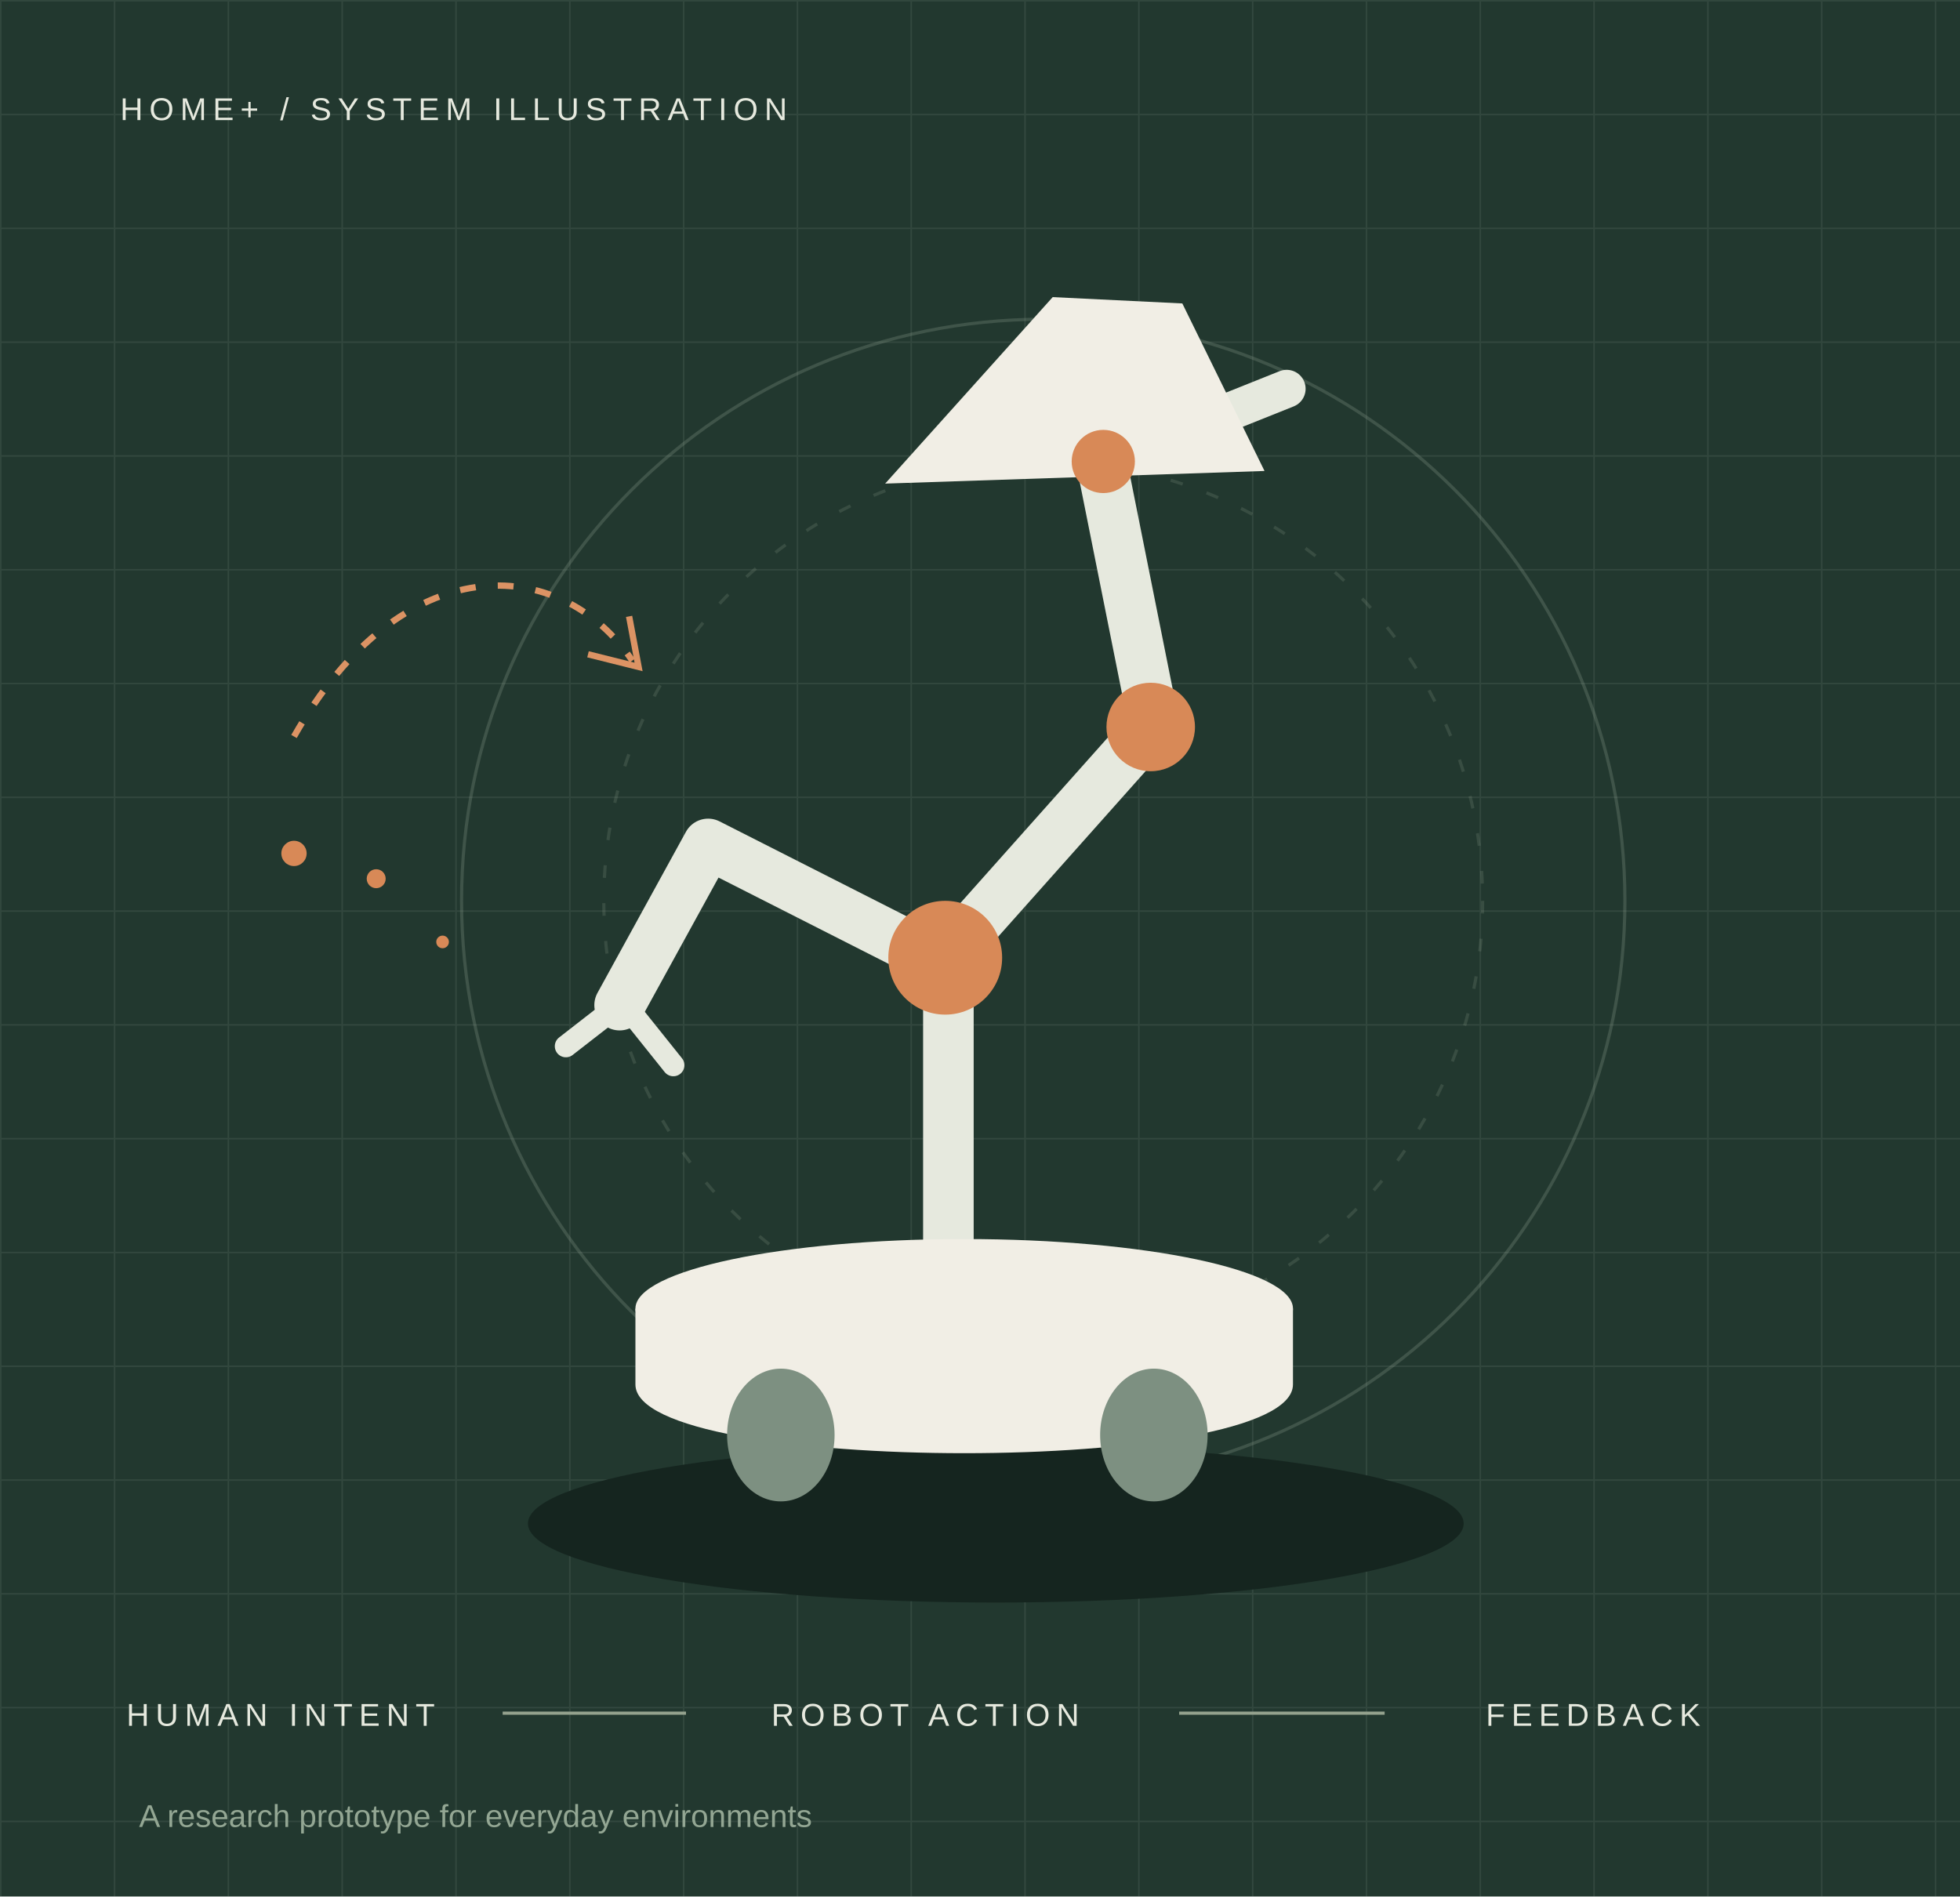
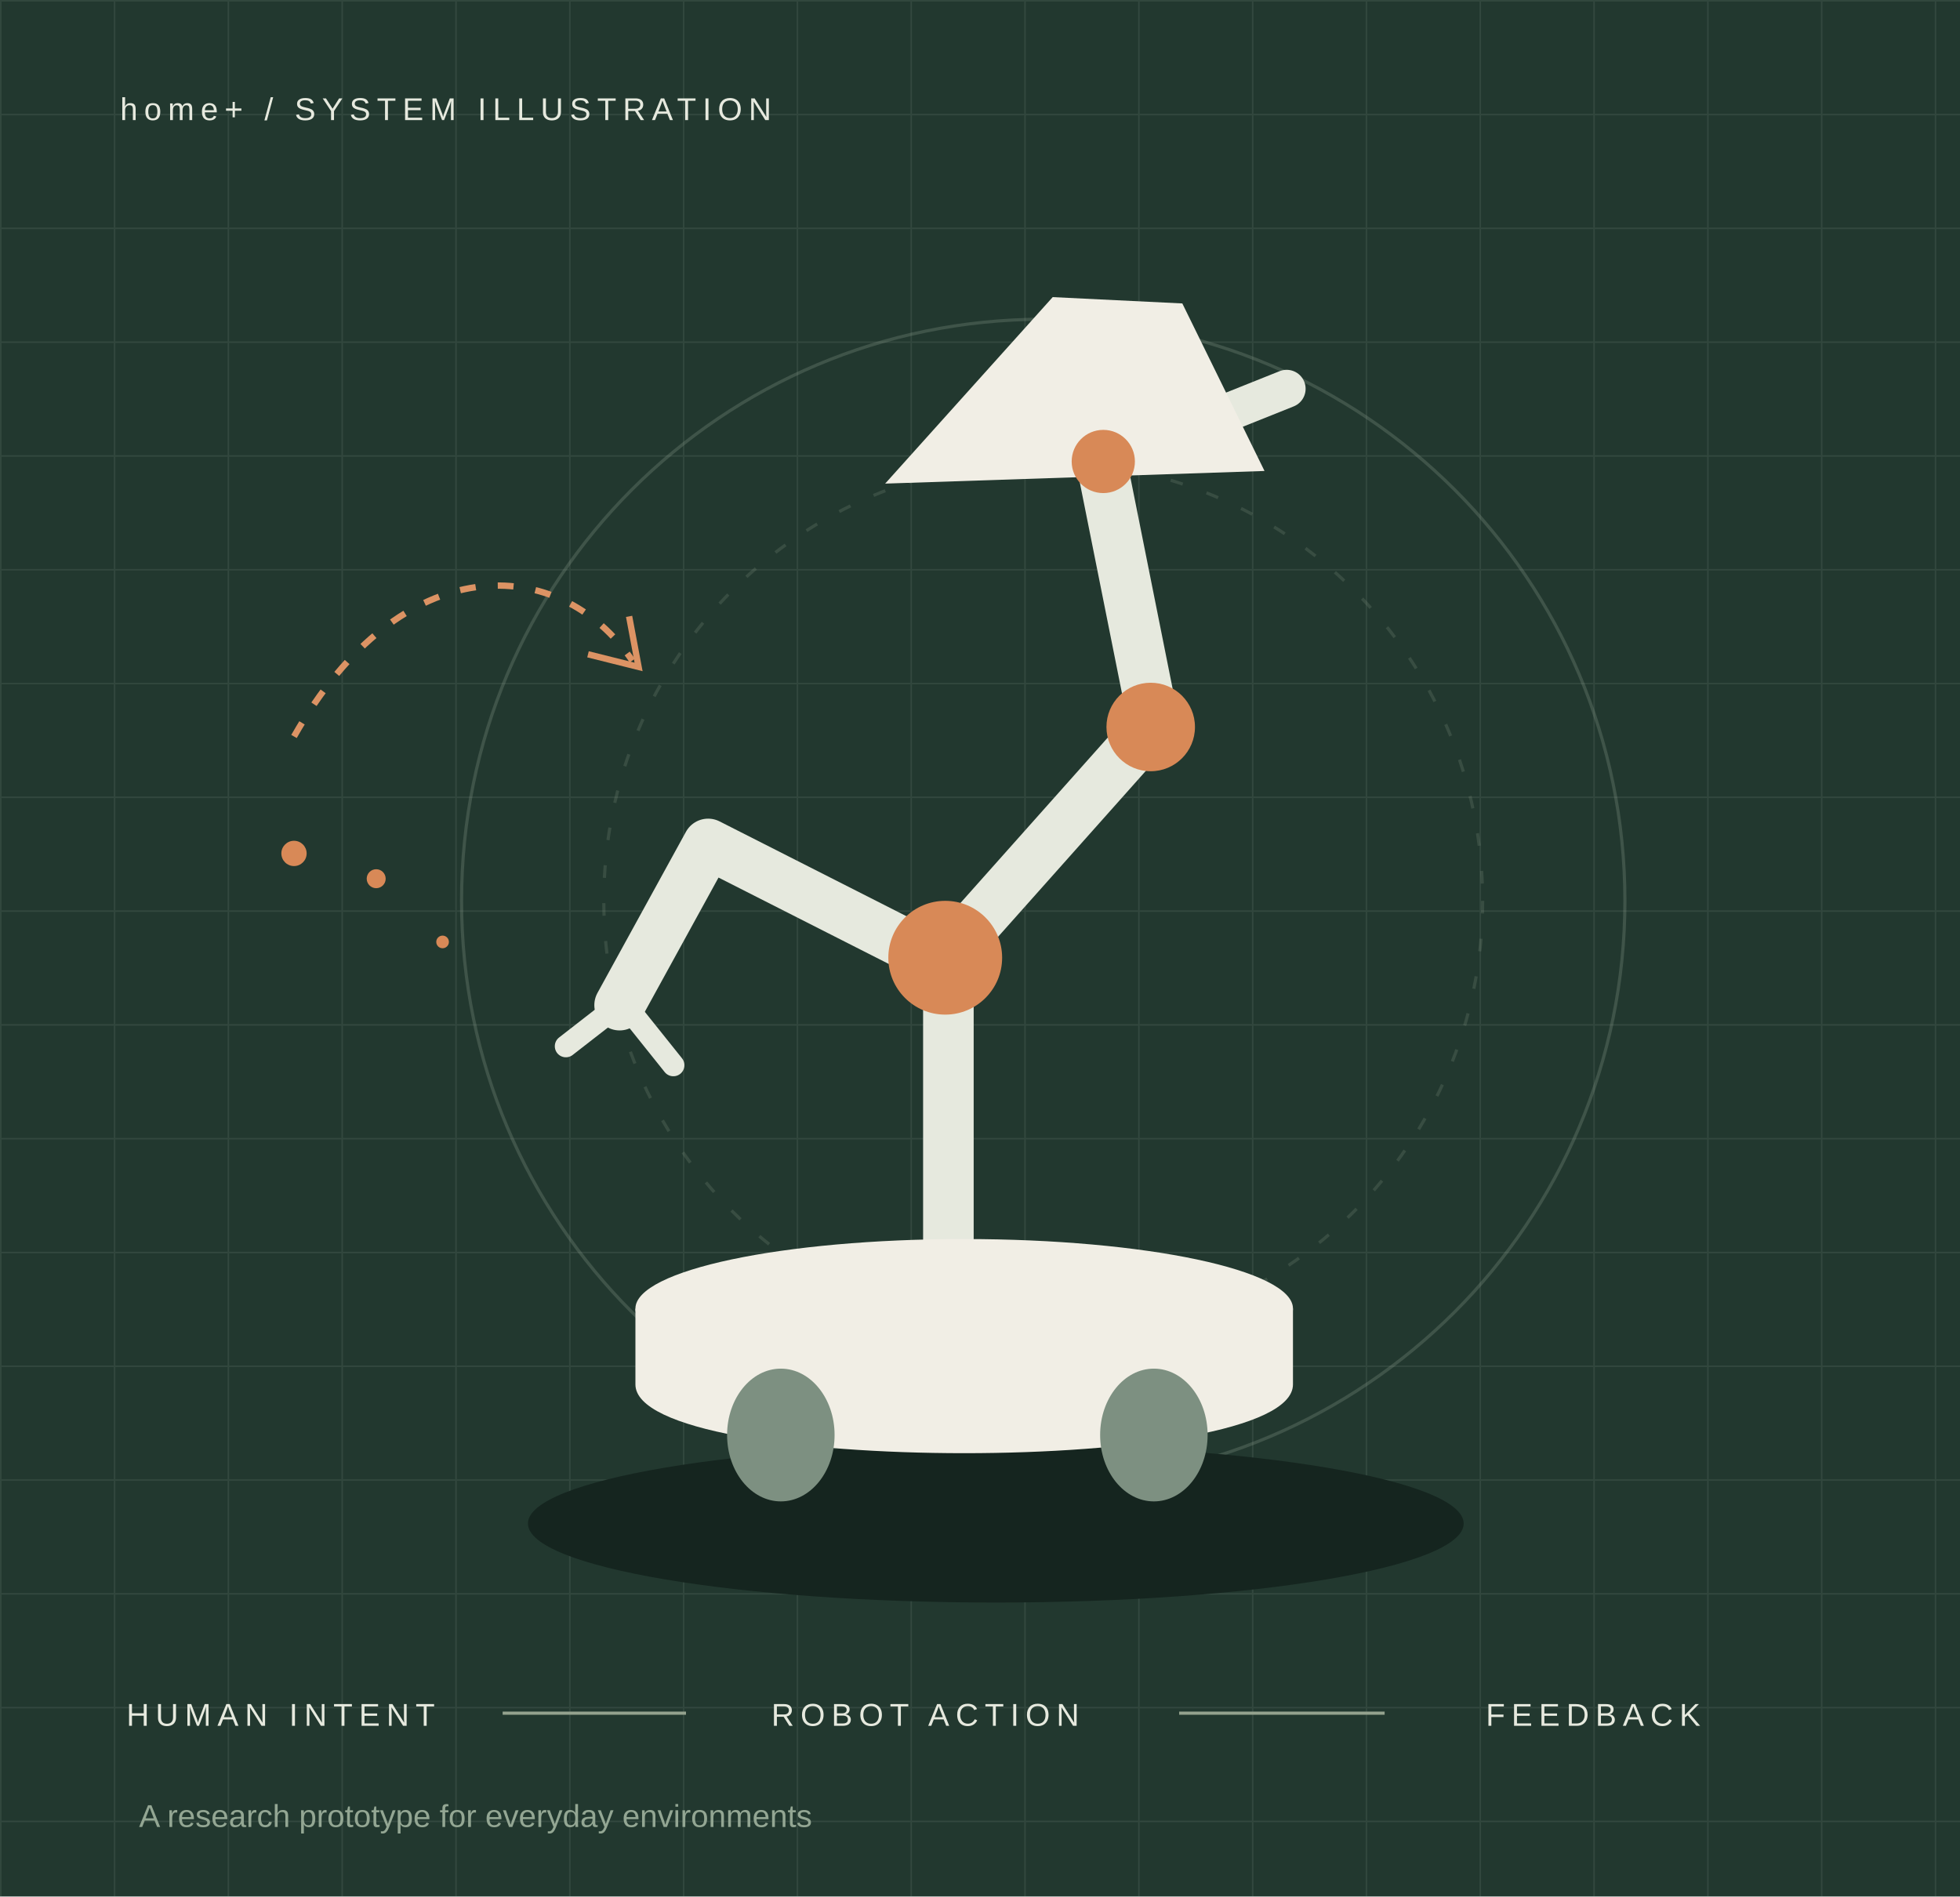
<svg xmlns="http://www.w3.org/2000/svg" viewBox="0 0 620 600" role="img" aria-labelledby="robot-title">
  <defs>
    <pattern id="grid" width="36" height="36" patternUnits="userSpaceOnUse">
      <path d="M36 0H0V36" fill="none" stroke="#e8ede3" stroke-opacity=".08" />
    </pattern>
  </defs>
  <rect width="620" height="600" fill="#22382f" />
  <rect width="620" height="600" fill="url(#grid)" />
  <circle cx="330" cy="285" r="184" fill="none" stroke="#9bac9a" stroke-opacity=".24" />
  <circle cx="330" cy="285" r="139" fill="none" stroke="#9bac9a" stroke-opacity=".18" stroke-dasharray="4 8" />
  <ellipse cx="315" cy="482" rx="148" ry="25" fill="#15251f" />
  <g stroke="#e6e9de" stroke-width="16" stroke-linecap="round" stroke-linejoin="round">
    <path d="M300 425V302L365 229L348 144" fill="none" />
    <path d="M352 145L407 123" stroke-width="12" />
    <path d="M291 301L224 267L196 318" fill="none" />
    <path d="M197 317L213 337M197 317L179 331" stroke-width="7" />
  </g>
  <g fill="#f1eee5">
    <path d="M280 153L333 94L374 96L400 149Z" />
    <ellipse cx="305" cy="414" rx="104" ry="22" />
    <path d="M201 414v24c0 29 208 29 208 0v-24c-42 26-162 26-208 0" />
  </g>
  <g fill="#7d9081">
    <ellipse cx="247" cy="454" rx="17" ry="21" />
    <ellipse cx="365" cy="454" rx="17" ry="21" />
  </g>
  <circle cx="299" cy="303" r="18" fill="#d88957" />
  <circle cx="364" cy="230" r="14" fill="#d88957" />
  <circle cx="349" cy="146" r="10" fill="#d88957" />
  <path d="M93 233C127 173 177 175 200 209" fill="none" stroke="#dc9364" stroke-width="2" stroke-dasharray="5 7" />
  <path d="m186 207 16 4-3-16" fill="none" stroke="#dc9364" stroke-width="2" />
  <g fill="#e6e9de" font-family="Arial,sans-serif" font-size="10" letter-spacing="2">
-     <text x="38" y="38">HOME+ / SYSTEM ILLUSTRATION</text>
+     <text x="38" y="38">home+ / SYSTEM ILLUSTRATION</text>
    <text x="40" y="546">HUMAN INTENT</text>
    <text x="244" y="546">ROBOT ACTION</text>
    <text x="470" y="546">FEEDBACK</text>
  </g>
  <path d="M159 542h58m156 0h65" stroke="#94a28e" />
  <g fill="#d88957">
    <circle cx="93" cy="270" r="4" />
    <circle cx="119" cy="278" r="3" />
    <circle cx="140" cy="298" r="2" />
  </g>
  <text x="44" y="578" fill="#93a693" font-family="Arial,sans-serif" font-size="10">A research prototype for everyday environments</text>
</svg>
